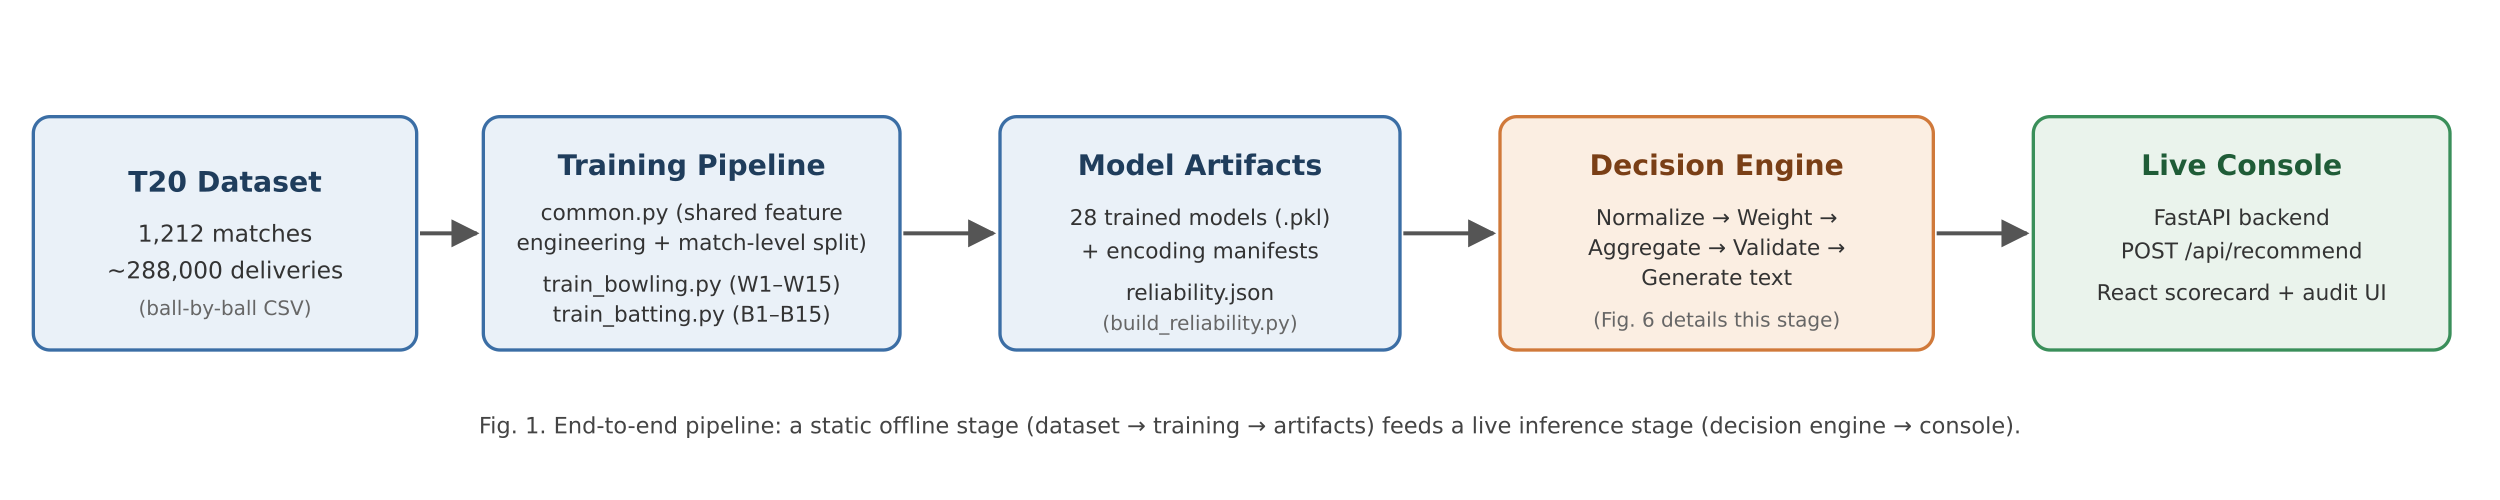
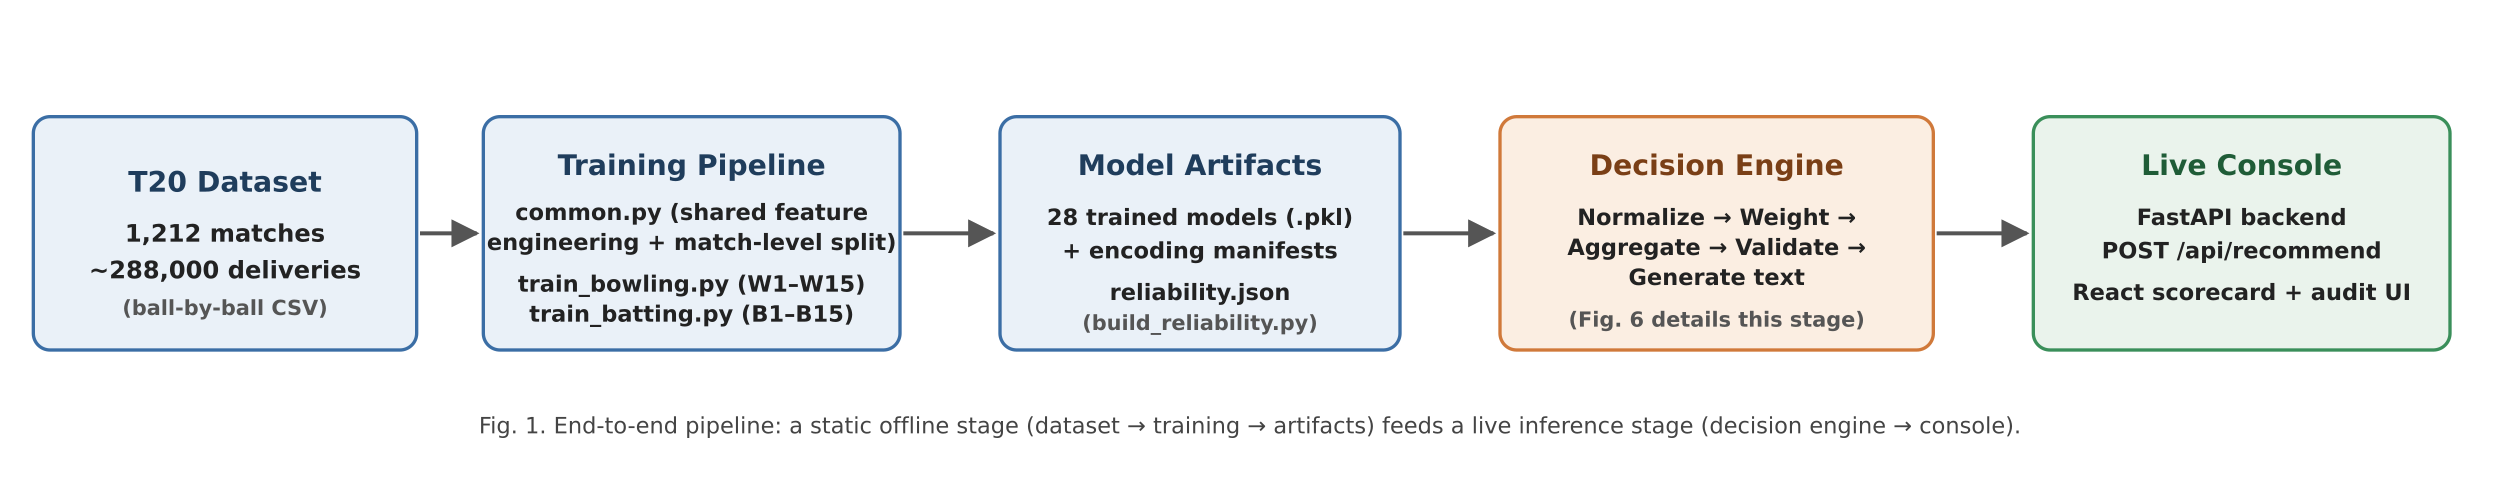
<svg xmlns="http://www.w3.org/2000/svg" viewBox="0 0 1500 300" font-family="DejaVu Sans, Arial, sans-serif">
  <defs>
    <marker id="arrow" viewBox="0 0 10 10" refX="9" refY="5" markerWidth="7" markerHeight="7" orient="auto-start-reverse">
      <path d="M0,0 L10,5 L0,10 z" fill="#555555" />
    </marker>
  </defs>
  <g font-size="17" text-anchor="middle">
    <rect x="20" y="70" width="230" height="140" rx="10" fill="#eaf1f8" stroke="#3b6ea5" stroke-width="2" />
    <text x="135" y="115" font-weight="bold" fill="#1f3d5c">T20 Dataset</text>
-     <text x="135" y="145" font-size="14" fill="#333">1,212 matches</text>
-     <text x="135" y="167" font-size="14" fill="#333">~288,000 deliveries</text>
-     <text x="135" y="189" font-size="12" fill="#666">(ball-by-ball CSV)</text>
+     <text x="135" y="145" font-size="14.5" font-weight="600" fill="#222">1,212 matches</text>
+     <text x="135" y="167" font-size="14.5" font-weight="600" fill="#222">~288,000 deliveries</text>
+     <text x="135" y="189" font-size="12.5" font-weight="600" fill="#555">(ball-by-ball CSV)</text>
    <rect x="290" y="70" width="250" height="140" rx="10" fill="#eaf1f8" stroke="#3b6ea5" stroke-width="2" />
    <text x="415" y="105" font-weight="bold" fill="#1f3d5c">Training Pipeline</text>
-     <text x="415" y="132" font-size="13" fill="#333">common.py (shared feature</text>
-     <text x="415" y="150" font-size="13" fill="#333">engineering + match-level split)</text>
-     <text x="415" y="175" font-size="13" fill="#333">train_bowling.py (W1–W15)</text>
-     <text x="415" y="193" font-size="13" fill="#333">train_batting.py (B1–B15)</text>
+     <text x="415" y="132" font-size="13.5" font-weight="600" fill="#222">common.py (shared feature</text>
+     <text x="415" y="150" font-size="13.5" font-weight="600" fill="#222">engineering + match-level split)</text>
+     <text x="415" y="175" font-size="13.5" font-weight="600" fill="#222">train_bowling.py (W1–W15)</text>
+     <text x="415" y="193" font-size="13.5" font-weight="600" fill="#222">train_batting.py (B1–B15)</text>
    <rect x="600" y="70" width="240" height="140" rx="10" fill="#eaf1f8" stroke="#3b6ea5" stroke-width="2" />
    <text x="720" y="105" font-weight="bold" fill="#1f3d5c">Model Artifacts</text>
-     <text x="720" y="135" font-size="13" fill="#333">28 trained models (.pkl)</text>
-     <text x="720" y="155" font-size="13" fill="#333">+ encoding manifests</text>
-     <text x="720" y="180" font-size="13" fill="#333">reliability.json</text>
-     <text x="720" y="198" font-size="12" fill="#666">(build_reliability.py)</text>
+     <text x="720" y="135" font-size="13.5" font-weight="600" fill="#222">28 trained models (.pkl)</text>
+     <text x="720" y="155" font-size="13.5" font-weight="600" fill="#222">+ encoding manifests</text>
+     <text x="720" y="180" font-size="13.5" font-weight="600" fill="#222">reliability.json</text>
+     <text x="720" y="198" font-size="12.5" font-weight="600" fill="#555">(build_reliability.py)</text>
    <rect x="900" y="70" width="260" height="140" rx="10" fill="#fbeee2" stroke="#d0793a" stroke-width="2" />
    <text x="1030" y="105" font-weight="bold" fill="#7a3f16">Decision Engine</text>
-     <text x="1030" y="135" font-size="13" fill="#333">Normalize → Weight →</text>
-     <text x="1030" y="153" font-size="13" fill="#333">Aggregate → Validate →</text>
-     <text x="1030" y="171" font-size="13" fill="#333">Generate text</text>
-     <text x="1030" y="196" font-size="12" fill="#666">(Fig. 6 details this stage)</text>
+     <text x="1030" y="135" font-size="13.5" font-weight="600" fill="#222">Normalize → Weight →</text>
+     <text x="1030" y="153" font-size="13.5" font-weight="600" fill="#222">Aggregate → Validate →</text>
+     <text x="1030" y="171" font-size="13.5" font-weight="600" fill="#222">Generate text</text>
+     <text x="1030" y="196" font-size="12.5" font-weight="600" fill="#555">(Fig. 6 details this stage)</text>
    <rect x="1220" y="70" width="250" height="140" rx="10" fill="#eaf3ec" stroke="#3a8f5a" stroke-width="2" />
    <text x="1345" y="105" font-weight="bold" fill="#1f5c37">Live Console</text>
-     <text x="1345" y="135" font-size="13" fill="#333">FastAPI backend</text>
-     <text x="1345" y="155" font-size="13" fill="#333">POST /api/recommend</text>
-     <text x="1345" y="180" font-size="13" fill="#333">React scorecard + audit UI</text>
+     <text x="1345" y="135" font-size="13.5" font-weight="600" fill="#222">FastAPI backend</text>
+     <text x="1345" y="155" font-size="13.5" font-weight="600" fill="#222">POST /api/recommend</text>
+     <text x="1345" y="180" font-size="13.5" font-weight="600" fill="#222">React scorecard + audit UI</text>
  </g>
  <g stroke="#555555" stroke-width="2.4" marker-end="url(#arrow)">
    <line x1="252" y1="140" x2="286" y2="140" />
    <line x1="542" y1="140" x2="596" y2="140" />
    <line x1="842" y1="140" x2="896" y2="140" />
    <line x1="1162" y1="140" x2="1216" y2="140" />
  </g>
  <text x="750" y="260" text-anchor="middle" font-size="13.5" fill="#444">
    Fig. 1. End-to-end pipeline: a static offline stage (dataset → training → artifacts) feeds a live inference stage (decision engine → console).
  </text>
</svg>
